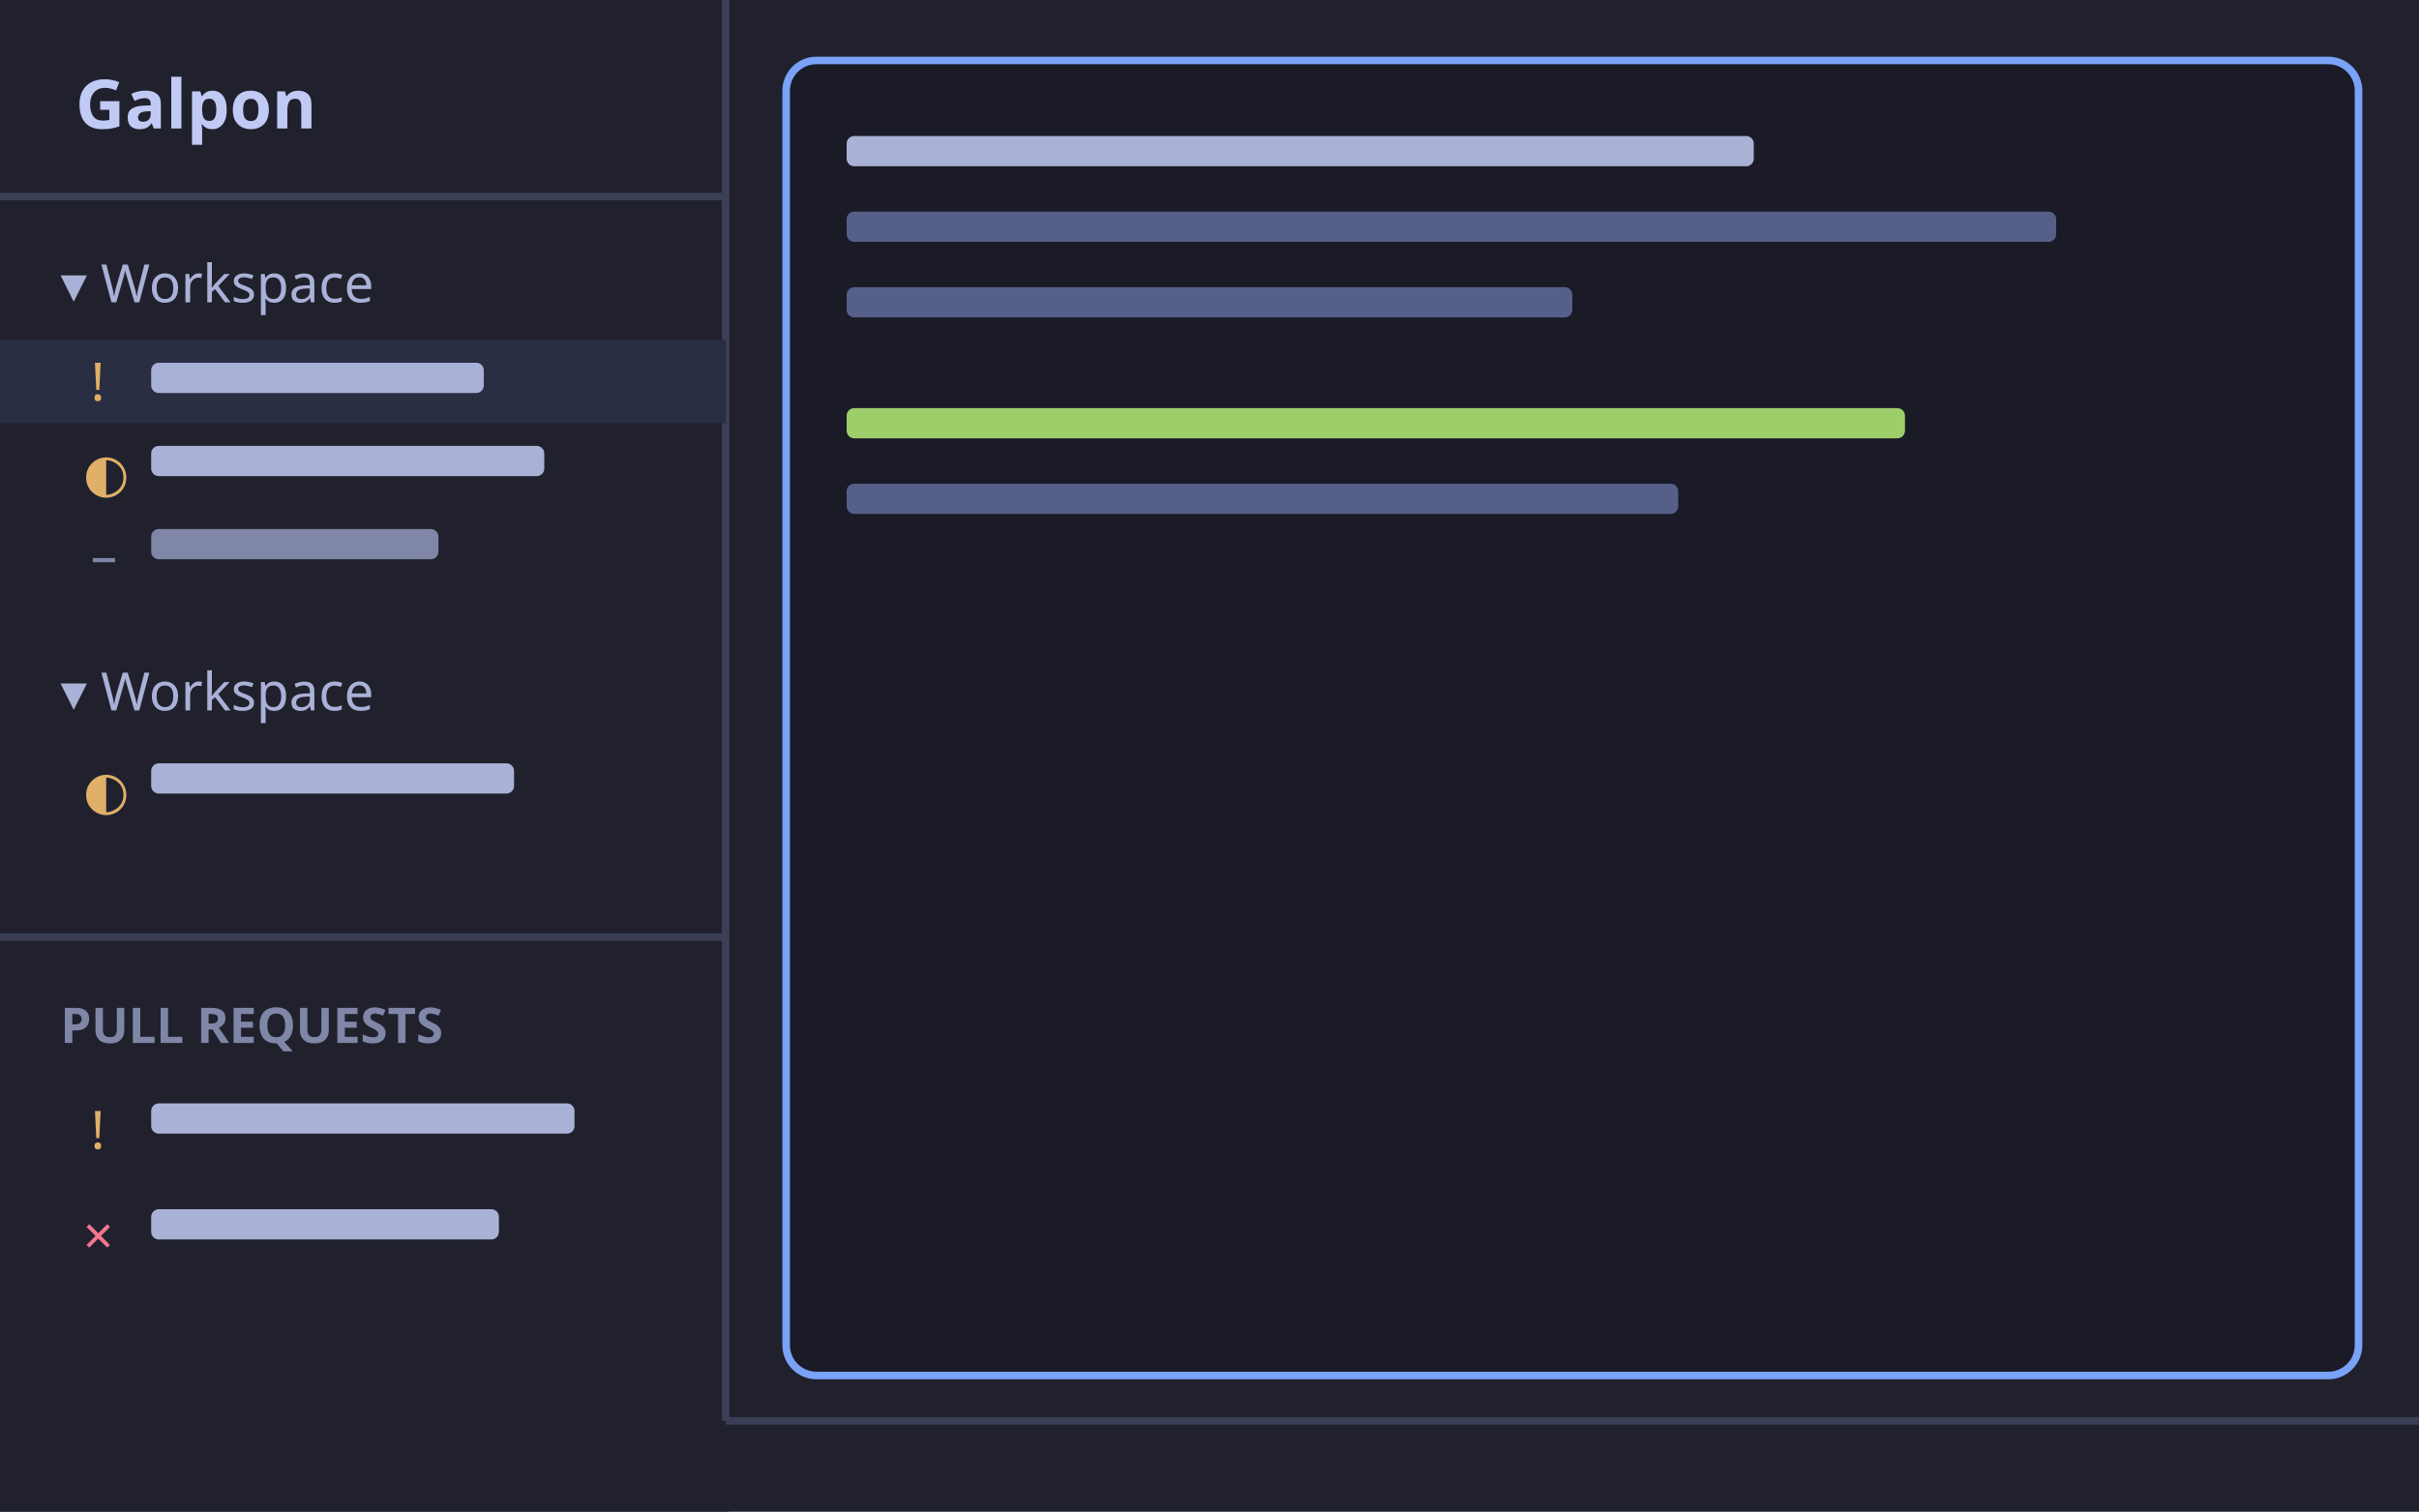
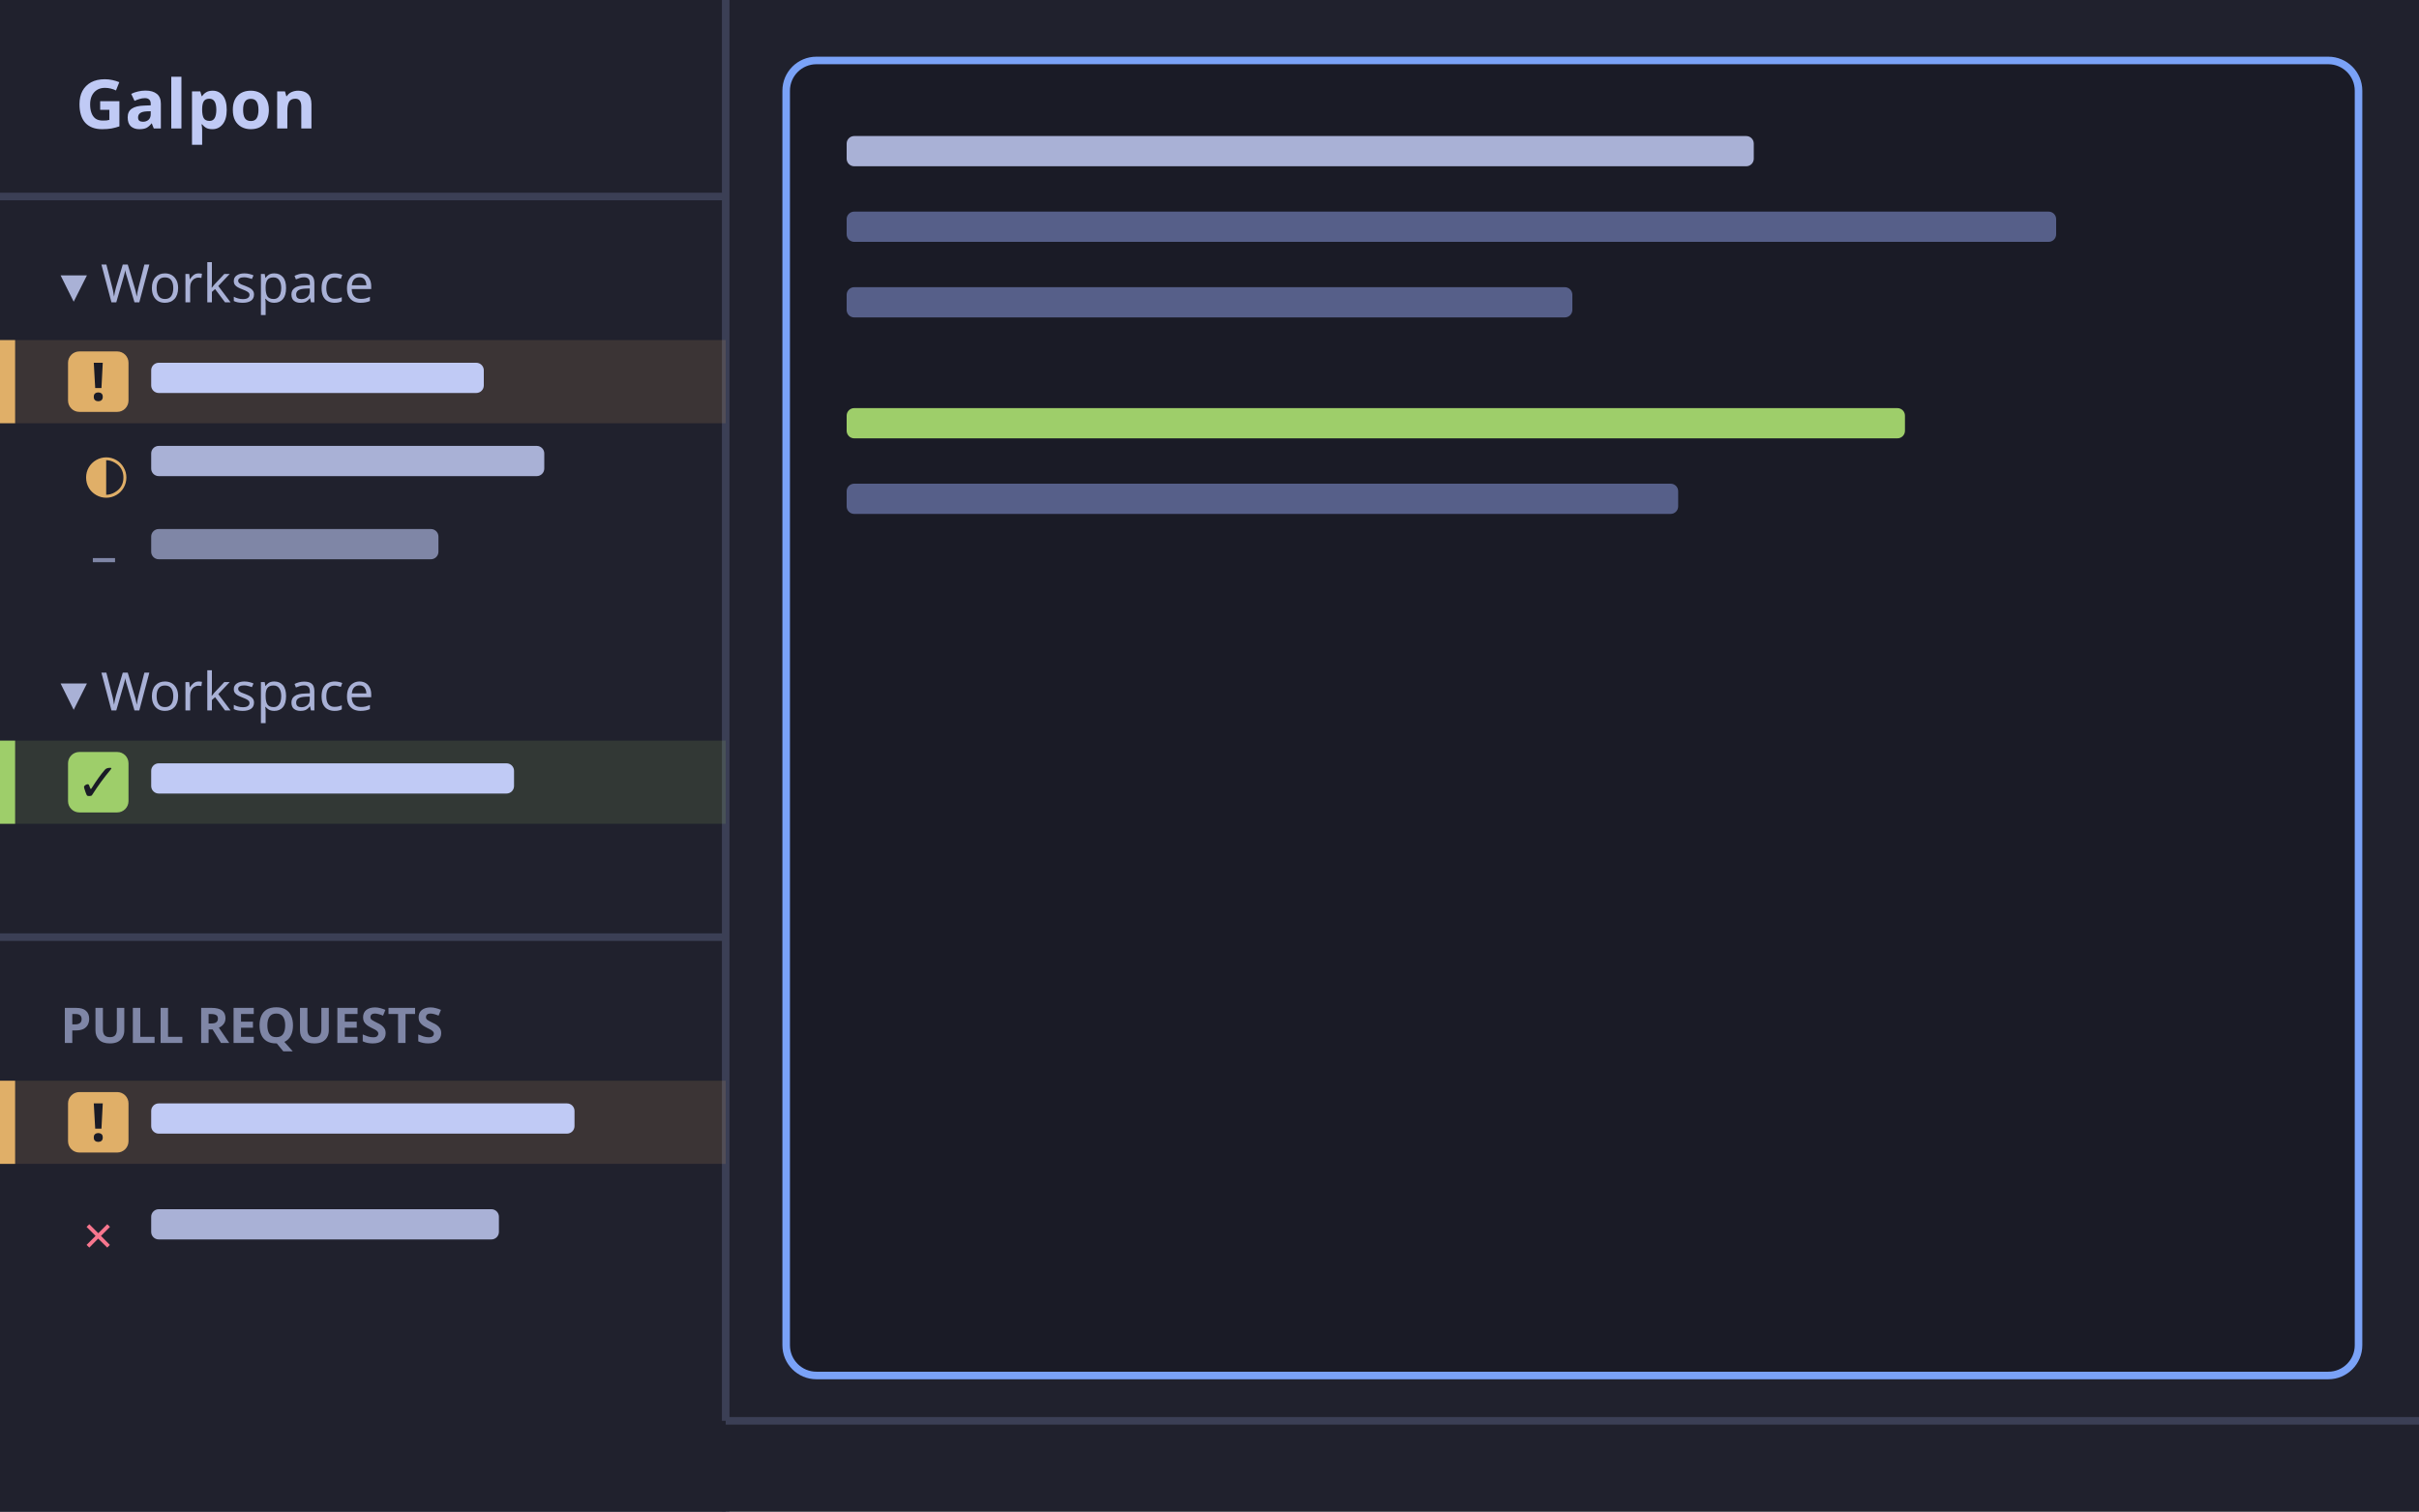
<svg xmlns="http://www.w3.org/2000/svg" width="320" height="200" viewBox="0 0 320 200">
  <rect width="320" height="200" fill="#20212d" />
  <rect x="0" y="0" width="96" height="200" fill="#20212d" />
  <line x1="96" y1="0" x2="96" y2="200" stroke="#3b3f55" />
  <text x="10" y="17" font-family="sans-serif" font-size="9" font-weight="bold" fill="#c0caf5">Galpon</text>
  <line x1="0" y1="26" x2="96" y2="26" stroke="#3b3f55" />
  <text x="8" y="40" font-family="sans-serif" font-size="7" fill="#a9b1d6">▾ Workspace</text>
-   <rect x="0" y="45" width="96" height="11" fill="#292e42" />
-   <text x="12" y="53" font-family="sans-serif" font-size="7" fill="#e0af68">!</text>
-   <rect x="20" y="48" width="44" height="4" rx="1" fill="#a9b1d6" />
+   <rect x="0" y="45" width="96" height="11" fill="#e0af68" fill-opacity="0.14" />
+   <rect x="0" y="45" width="2" height="11" fill="#e0af68" />
+   <rect x="9" y="46.5" width="8" height="8" rx="1.5" fill="#e0af68" />
+   <text x="13" y="53" font-family="sans-serif" font-size="7" font-weight="bold" text-anchor="middle" fill="#1a1b26">!</text>
+   <rect x="20" y="48" width="44" height="4" rx="1" fill="#c0caf5" />
  <text x="11" y="65" font-family="sans-serif" font-size="7" fill="#e0af68">◐</text>
  <rect x="20" y="59" width="52" height="4" rx="1" fill="#a9b1d6" />
  <text x="12" y="76" font-family="sans-serif" font-size="7" fill="#7f86a6">–</text>
  <rect x="20" y="70" width="38" height="4" rx="1" fill="#7f86a6" />
  <text x="8" y="94" font-family="sans-serif" font-size="7" fill="#a9b1d6">▾ Workspace</text>
-   <text x="11" y="107" font-family="sans-serif" font-size="7" fill="#e0af68">◐</text>
-   <rect x="20" y="101" width="48" height="4" rx="1" fill="#a9b1d6" />
+   <rect x="0" y="98" width="96" height="11" fill="#9ece6a" fill-opacity="0.14" />
+   <rect x="0" y="98" width="2" height="11" fill="#9ece6a" />
+   <rect x="9" y="99.5" width="8" height="8" rx="1.5" fill="#9ece6a" />
+   <text x="13" y="106" font-family="sans-serif" font-size="7" font-weight="bold" text-anchor="middle" fill="#1a1b26">✓</text>
+   <rect x="20" y="101" width="48" height="4" rx="1" fill="#c0caf5" />
  <line x1="0" y1="124" x2="96" y2="124" stroke="#3b3f55" />
  <text x="8" y="138" font-family="sans-serif" font-size="6.5" font-weight="bold" fill="#7f86a6">PULL REQUESTS</text>
-   <text x="12" y="152" font-family="sans-serif" font-size="7" fill="#e0af68">!</text>
-   <rect x="20" y="146" width="56" height="4" rx="1" fill="#a9b1d6" />
+   <rect x="0" y="143" width="96" height="11" fill="#e0af68" fill-opacity="0.14" />
+   <rect x="0" y="143" width="2" height="11" fill="#e0af68" />
+   <rect x="9" y="144.5" width="8" height="8" rx="1.5" fill="#e0af68" />
+   <text x="13" y="151" font-family="sans-serif" font-size="7" font-weight="bold" text-anchor="middle" fill="#1a1b26">!</text>
+   <rect x="20" y="146" width="56" height="4" rx="1" fill="#c0caf5" />
  <text x="11" y="166" font-family="sans-serif" font-size="7" fill="#f7768e">×</text>
  <rect x="20" y="160" width="46" height="4" rx="1" fill="#a9b1d6" />
  <rect x="104" y="8" width="208" height="174" rx="4" fill="#1a1b26" stroke="#7aa2f7" />
  <rect x="112" y="18" width="120" height="4" rx="1" fill="#a9b1d6" />
  <rect x="112" y="28" width="160" height="4" rx="1" fill="#565f89" />
  <rect x="112" y="38" width="96" height="4" rx="1" fill="#565f89" />
  <rect x="112" y="54" width="140" height="4" rx="1" fill="#9ece6a" />
  <rect x="112" y="64" width="110" height="4" rx="1" fill="#565f89" />
  <rect x="0" y="188" width="320" height="12" fill="#20212d" />
  <line x1="96" y1="188" x2="320" y2="188" stroke="#3b3f55" />
</svg>
